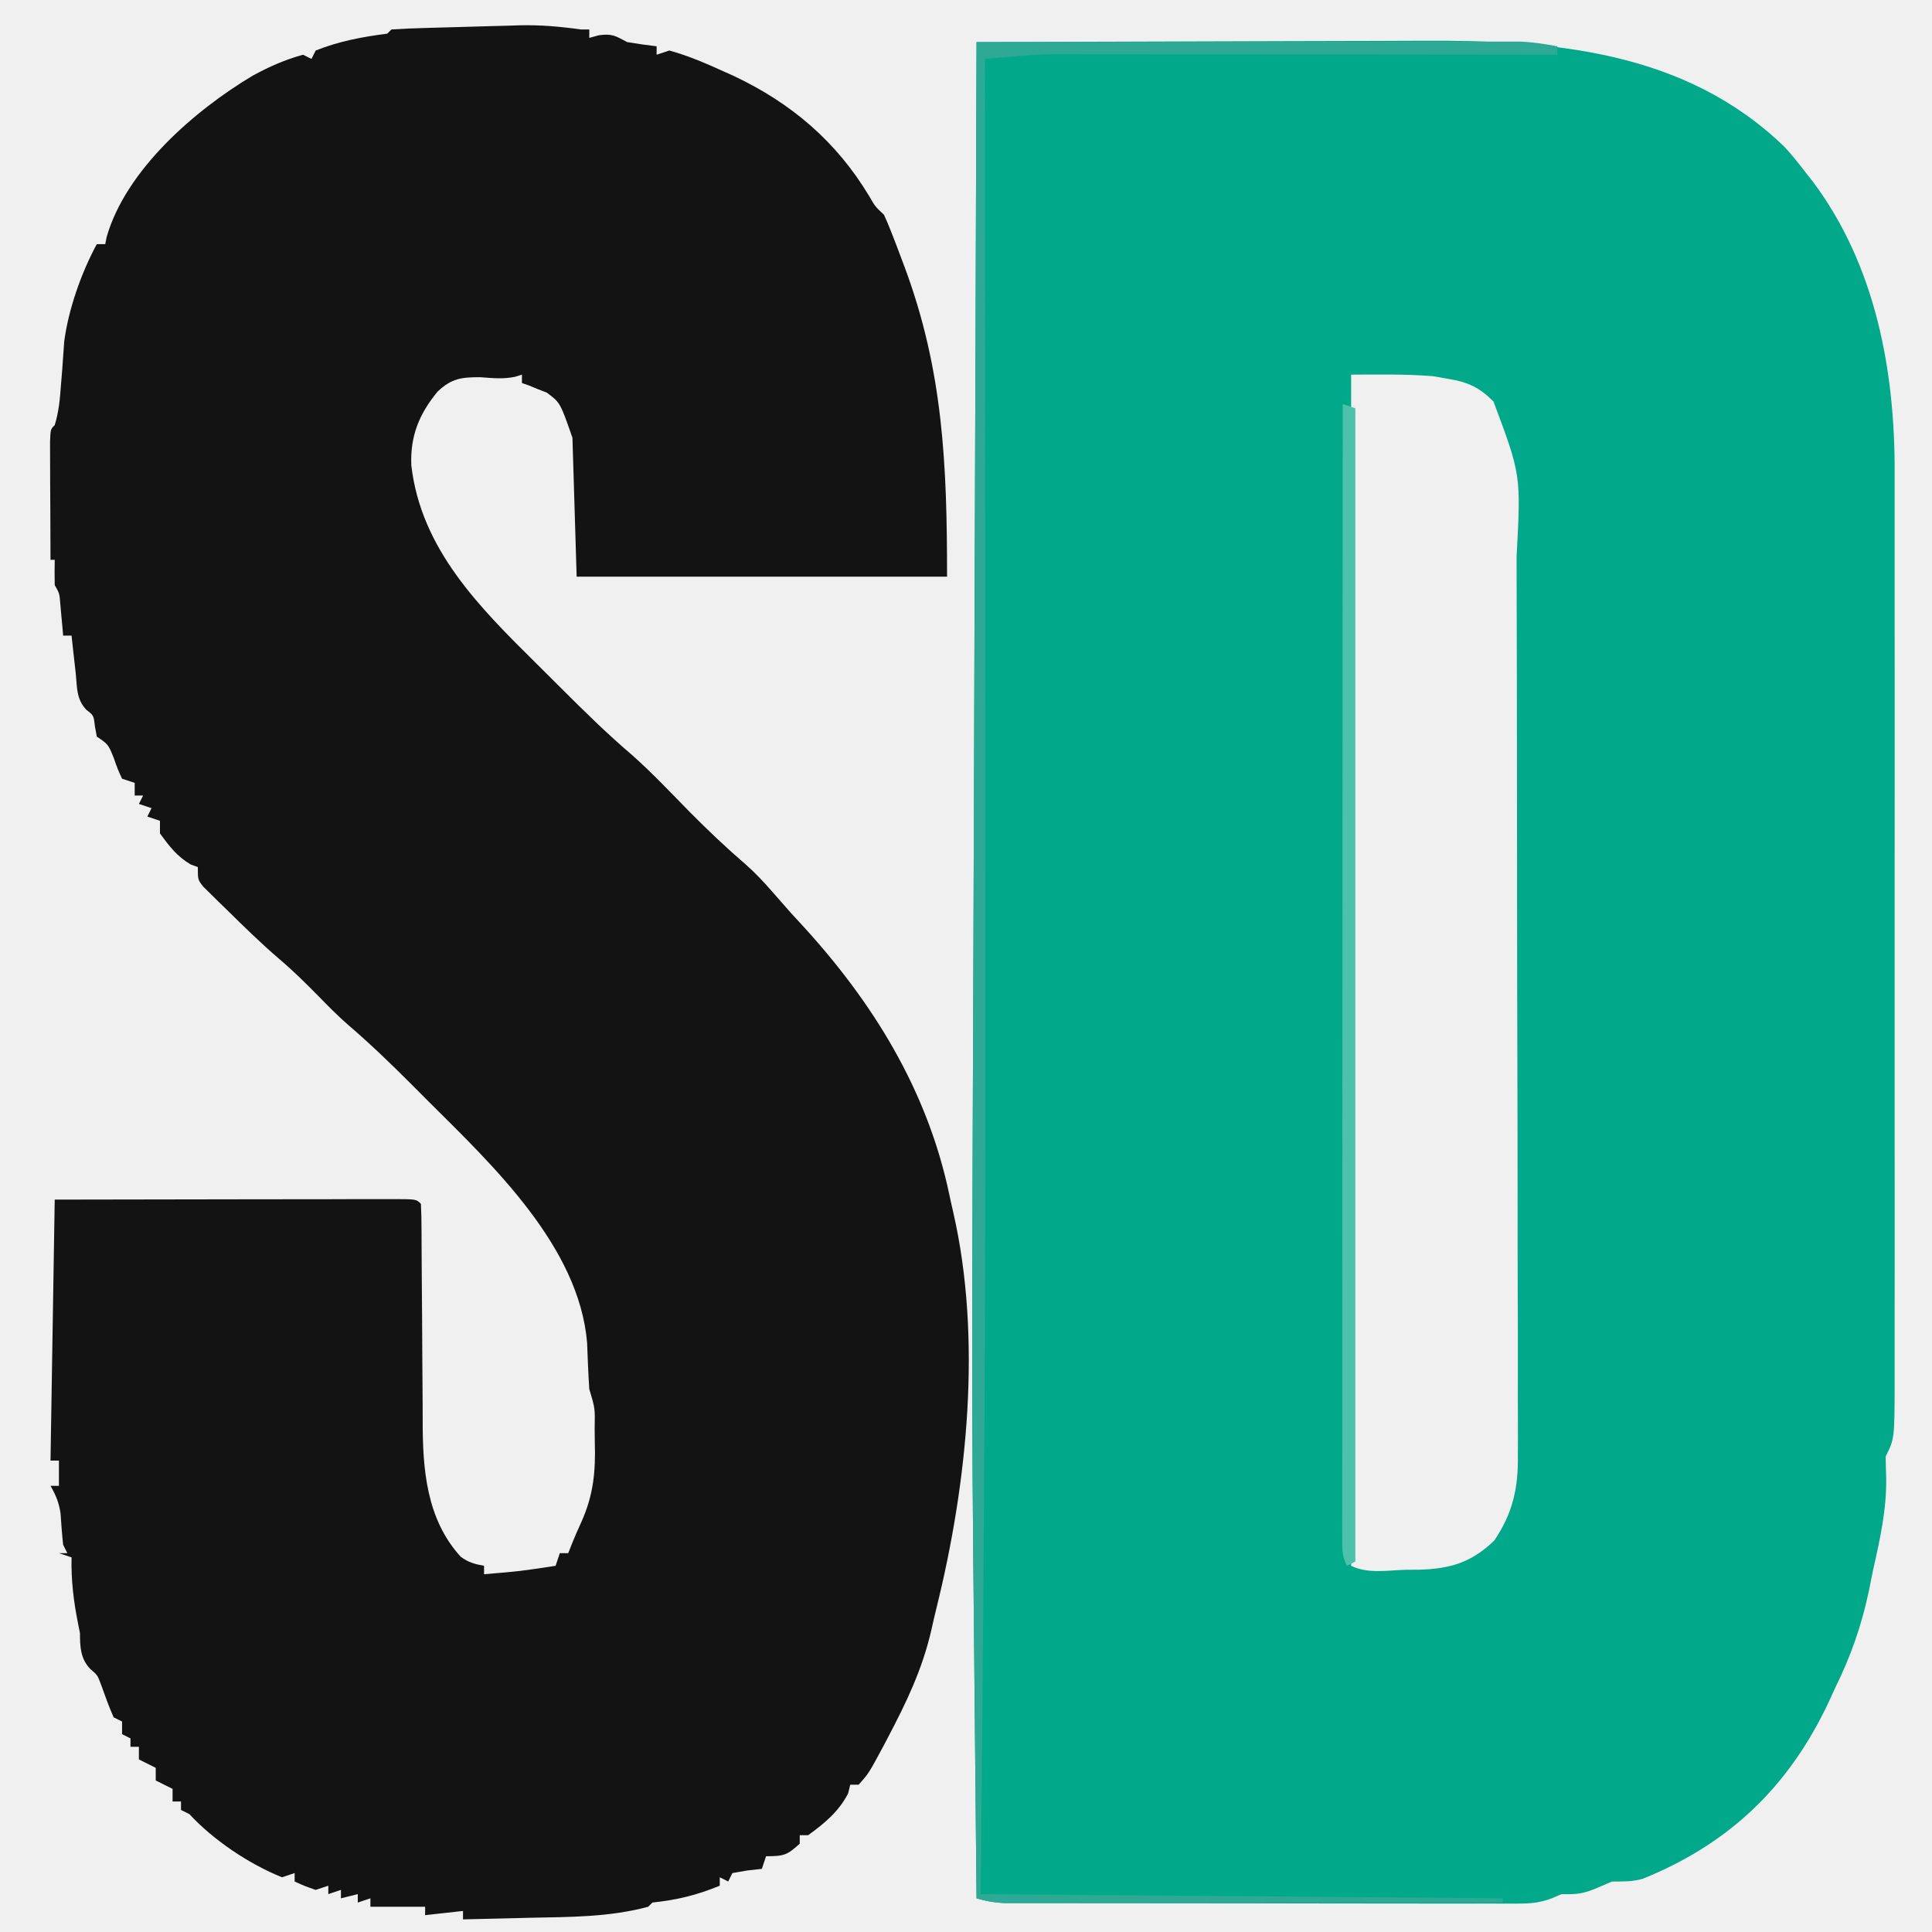
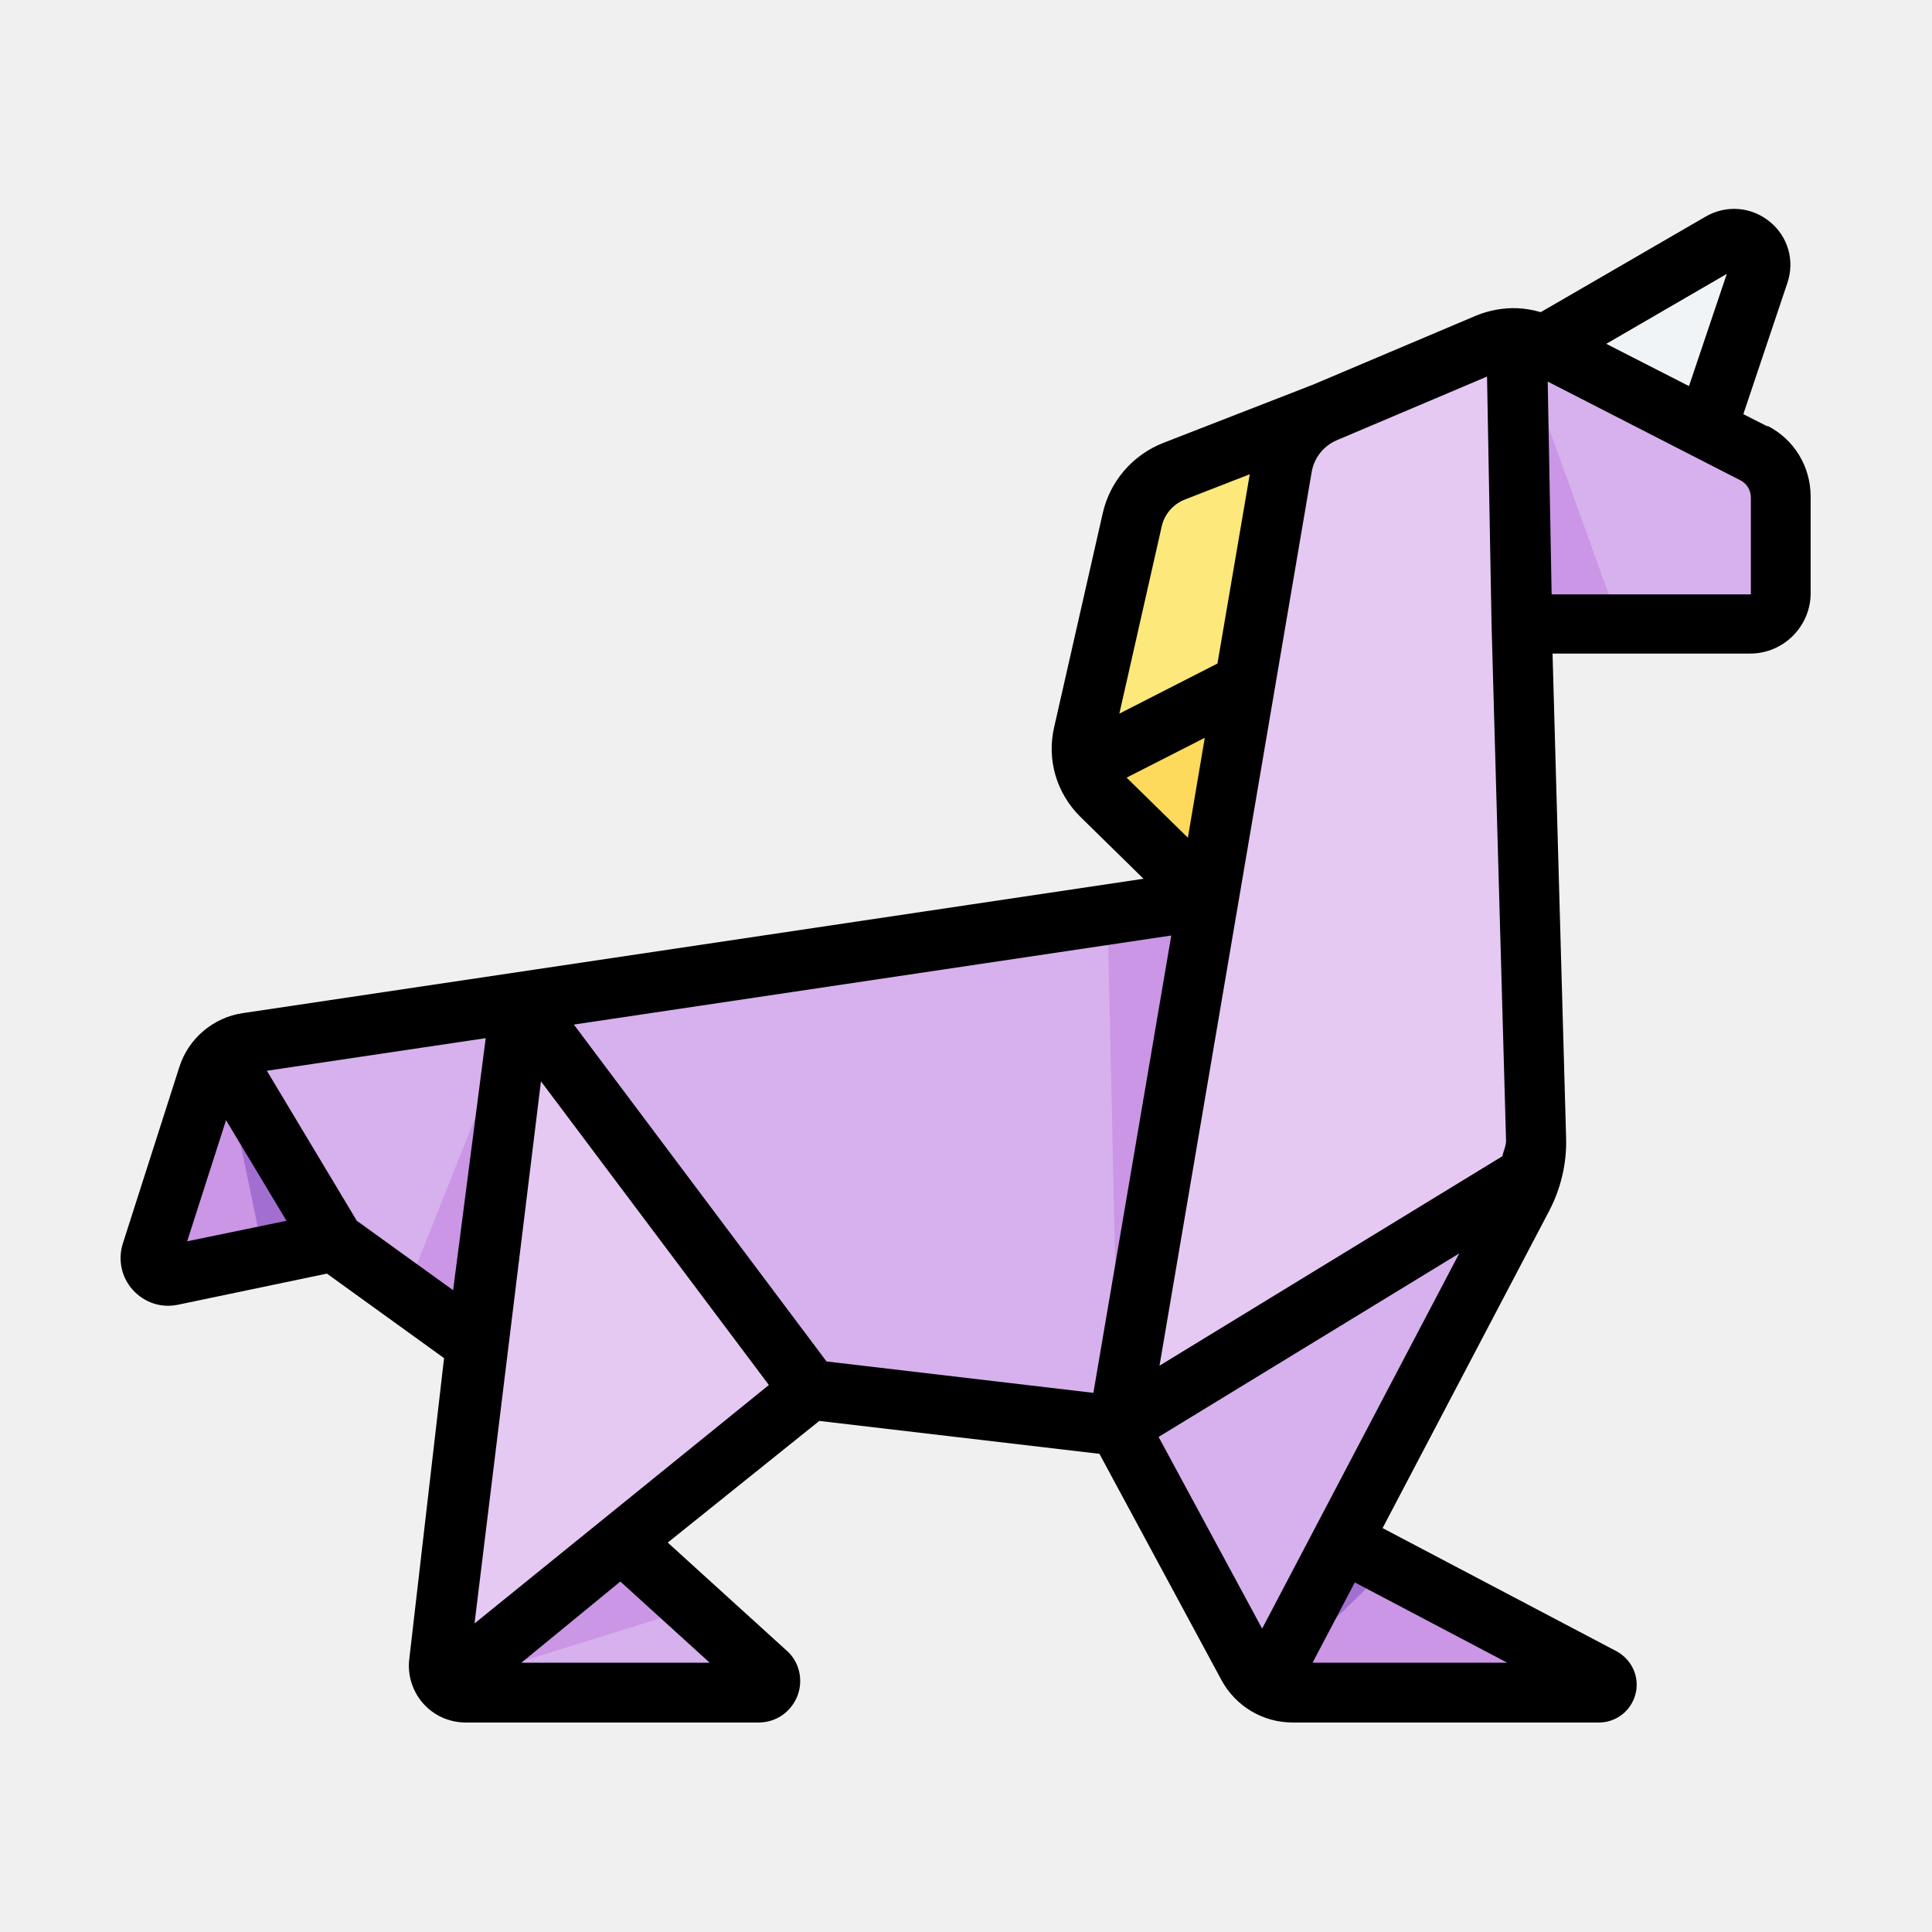
- <svg xmlns="http://www.w3.org/2000/svg" version="1.1" width="459" height="459">
-   <path d="M0 0 C16.9 -0.07 33.8 -0.12 50.7 -0.16 C58.55 -0.17 66.4 -0.19 74.25 -0.23 C81.1 -0.26 87.94 -0.28 94.79 -0.28 C98.41 -0.29 102.03 -0.3 105.65 -0.32 C136.83 -0.5 168.41 2.02 192.06 25 C193.81 26.94 195.42 28.92 197 31 C197.57 31.72 198.14 32.45 198.73 33.2 C213.54 53 218.19 77.9 218.13 102.15 C218.13 103.11 218.13 104.07 218.13 105.06 C218.14 108.24 218.13 111.42 218.13 114.6 C218.13 116.9 218.13 119.19 218.13 121.48 C218.14 127.69 218.14 133.9 218.13 140.1 C218.13 146.61 218.13 153.11 218.14 159.61 C218.14 171.23 218.13 182.85 218.13 194.46 C218.12 204.98 218.13 215.5 218.13 226.03 C218.14 238.26 218.14 250.5 218.13 262.74 C218.13 269.21 218.13 275.68 218.14 282.15 C218.14 288.24 218.14 294.32 218.13 300.4 C218.13 302.63 218.13 304.86 218.13 307.09 C218.14 310.14 218.13 313.18 218.13 316.23 C218.13 317.11 218.13 317.99 218.13 318.89 C218.09 331.81 218.09 331.81 216 336 C216.01 337.73 216.06 339.46 216.12 341.19 C216.21 348.75 214.66 355.65 213 363 C212.67 364.67 212.33 366.33 212 368 C210.25 376.23 207.72 383.46 204 391 C203.5 392.1 202.99 393.21 202.47 394.34 C193.06 414.37 178.94 428.01 158.25 436.37 C155.75 437.07 153.59 437 151 437 C149.85 437.5 148.69 437.99 147.5 438.5 C144.12 439.95 142.54 440.09 139 440 C138.24 440.32 137.48 440.65 136.7 440.98 C133.76 442.09 131.62 442.25 128.49 442.25 C127.4 442.25 126.3 442.26 125.17 442.26 C123.39 442.25 123.39 442.25 121.56 442.24 C120.3 442.24 119.04 442.25 117.74 442.25 C114.28 442.25 110.83 442.25 107.37 442.24 C103.76 442.23 100.14 442.23 96.52 442.23 C90.45 442.23 84.37 442.22 78.3 442.21 C71.28 442.19 64.26 442.18 57.24 442.19 C49.76 442.19 42.28 442.18 34.81 442.17 C32.65 442.17 30.5 442.17 28.35 442.17 C24.33 442.17 20.32 442.16 16.31 442.15 C14.52 442.15 14.52 442.15 12.69 442.15 C11.6 442.14 10.51 442.14 9.38 442.13 C8.43 442.13 7.49 442.13 6.51 442.13 C4.19 442.01 2.22 441.66 0 441 C-0.13 427.43 -0.26 413.85 -0.39 400.28 C-0.45 393.97 -0.51 387.67 -0.57 381.36 C-0.63 375.24 -0.69 369.12 -0.75 363 C-0.77 360.7 -0.79 358.4 -0.81 356.1 C-1.22 315.42 -0.95 274.75 -0.81 234.07 C-0.78 225.94 -0.75 217.8 -0.72 209.67 C-0.67 195.17 -0.62 180.67 -0.57 166.17 C-0.52 152.12 -0.48 138.06 -0.43 124.01 C-0.42 123.13 -0.42 122.26 -0.42 121.36 C-0.4 116.99 -0.39 112.62 -0.37 108.24 C-0.25 72.16 -0.13 36.08 0 0 Z M89 79 C89 172.39 89 265.78 89 362 C92.92 363.96 97.77 363.06 102.06 362.94 C103.08 362.94 104.09 362.93 105.13 362.93 C112.56 362.71 117.59 361.22 123 356 C127.46 349.42 128.73 343.44 128.61 335.62 C128.62 334.62 128.63 333.62 128.63 332.6 C128.64 329.28 128.62 325.97 128.6 322.66 C128.6 320.27 128.61 317.88 128.61 315.5 C128.62 309.71 128.61 303.91 128.58 298.12 C128.55 291.36 128.55 284.61 128.55 277.85 C128.55 265.79 128.53 253.72 128.49 241.66 C128.45 229.97 128.43 218.29 128.43 206.6 C128.43 205.52 128.43 205.52 128.42 204.42 C128.42 203.71 128.42 202.99 128.42 202.25 C128.42 200.8 128.42 199.35 128.42 197.91 C128.42 196.84 128.42 196.84 128.42 195.75 C128.42 184.58 128.4 173.42 128.38 162.25 C128.37 158.22 128.37 154.18 128.37 150.15 C128.36 143.14 128.34 136.14 128.32 129.14 C128.31 126.82 128.31 124.5 128.31 122.18 C129.35 102.79 129.35 102.79 122.81 85.38 C119.48 82.05 116.71 80.74 112 80 C110.85 79.79 109.69 79.59 108.5 79.38 C102.02 78.84 95.5 79 89 79 Z " fill="#01A88A" transform="translate(232,10)" />
-   <path d="M0 0 C0.66 0 1.32 0 2 0 C2 0.66 2 1.32 2 2 C2.74 1.79 3.49 1.59 4.25 1.38 C7.48 0.94 8.2 1.52 11 3 C13.32 3.39 15.66 3.73 18 4 C18 4.66 18 5.32 18 6 C18.99 5.67 19.98 5.34 21 5 C25.5 6.23 29.76 8.07 34 10 C34.75 10.34 35.51 10.68 36.28 11.02 C50.02 17.5 60.76 26.66 68.55 39.68 C69.93 42.08 69.93 42.08 72 44 C72.65 45.4 73.25 46.82 73.8 48.26 C74.14 49.13 74.47 49.99 74.82 50.88 C75.17 51.81 75.52 52.73 75.88 53.69 C76.41 55.11 76.41 55.11 76.96 56.56 C86.07 81.08 87 103.37 87 130 C57.96 130 28.92 130 -1 130 C-1.33 119.11 -1.66 108.22 -2 97 C-4.92 88.62 -4.92 88.62 -8.14 86.25 C-8.84 85.98 -9.53 85.71 -10.25 85.44 C-10.96 85.15 -11.66 84.86 -12.39 84.56 C-12.92 84.37 -13.45 84.19 -14 84 C-14 83.34 -14 82.68 -14 82 C-14.54 82.17 -15.08 82.35 -15.64 82.52 C-18.48 83.1 -20.93 82.84 -23.81 82.62 C-28.34 82.59 -30.75 82.89 -34.06 86.06 C-38.46 91.41 -40.56 96.64 -40.28 103.55 C-37.98 123.52 -24.04 137.3 -10.45 150.76 C-8.5 152.69 -6.56 154.63 -4.62 156.56 C0.83 162 6.27 167.36 12.13 172.35 C16.97 176.63 21.4 181.37 25.93 185.97 C30.25 190.33 34.63 194.48 39.28 198.48 C41.51 200.45 43.48 202.57 45.44 204.81 C46.19 205.67 46.94 206.52 47.72 207.41 C48.47 208.26 49.22 209.12 50 210 C50.73 210.79 51.46 211.59 52.22 212.41 C69.31 230.94 82.34 251.96 87.56 276.92 C87.85 278.27 88.14 279.62 88.46 280.96 C95.36 311.07 91.81 345.47 84.47 375.09 C84.03 376.87 83.62 378.67 83.22 380.46 C81.08 389.68 77.32 397.49 72.94 405.81 C72.6 406.46 72.26 407.11 71.91 407.77 C68.42 414.28 68.42 414.28 66 417 C65.34 417 64.68 417 64 417 C63.84 417.68 63.67 418.36 63.5 419.06 C61.31 423.35 57.88 426.2 54 429 C53.34 429 52.68 429 52 429 C52 429.66 52 430.32 52 431 C49.05 433.74 48.23 434 44 434 C43.67 434.99 43.34 435.98 43 437 C41.87 437.12 40.73 437.25 39.56 437.38 C38.39 437.58 37.21 437.79 36 438 C35.67 438.66 35.34 439.32 35 440 C34.34 439.67 33.68 439.34 33 439 C33 439.66 33 440.32 33 441 C27.53 443.25 22.87 444.38 17 445 C16.67 445.33 16.34 445.66 16 446 C6.79 448.49 -2.72 448.43 -12.19 448.62 C-13.73 448.66 -15.27 448.7 -16.81 448.74 C-20.54 448.84 -24.27 448.92 -28 449 C-28 448.34 -28 447.68 -28 447 C-30.97 447.33 -33.94 447.66 -37 448 C-37 447.34 -37 446.68 -37 446 C-41.29 446 -45.58 446 -50 446 C-50 445.34 -50 444.68 -50 444 C-50.99 444.33 -51.98 444.66 -53 445 C-53 444.34 -53 443.68 -53 443 C-54.32 443.33 -55.64 443.66 -57 444 C-57 443.34 -57 442.68 -57 442 C-57.99 442.33 -58.98 442.66 -60 443 C-60 442.34 -60 441.68 -60 441 C-60.99 441.33 -61.98 441.66 -63 442 C-65.69 441.06 -65.69 441.06 -68 440 C-68 439.34 -68 438.68 -68 438 C-68.99 438.33 -69.98 438.66 -71 439 C-78.86 435.83 -87.25 430.21 -93 424 C-93.66 423.67 -94.32 423.34 -95 423 C-95 422.34 -95 421.68 -95 421 C-95.66 421 -96.32 421 -97 421 C-97 420.01 -97 419.02 -97 418 C-98.32 417.34 -99.64 416.68 -101 416 C-101 415.01 -101 414.02 -101 413 C-102.32 412.34 -103.64 411.68 -105 411 C-105 410.01 -105 409.02 -105 408 C-105.66 408 -106.32 408 -107 408 C-107 407.34 -107 406.68 -107 406 C-107.66 405.67 -108.32 405.34 -109 405 C-109 404.01 -109 403.02 -109 402 C-109.66 401.67 -110.32 401.34 -111 401 C-112.11 398.5 -113.02 395.95 -113.94 393.38 C-114.83 390.97 -114.83 390.97 -116.56 389.5 C-118.88 387.08 -119 384.25 -119 381 C-119.22 379.92 -119.22 379.92 -119.44 378.81 C-120.5 373.51 -121.13 368.42 -121 363 C-121.99 362.67 -122.98 362.34 -124 362 C-123.34 362 -122.68 362 -122 362 C-122.33 361.34 -122.66 360.68 -123 360 C-123.27 357.51 -123.45 355.01 -123.62 352.51 C-124.01 349.96 -124.72 348.22 -126 346 C-125.34 346 -124.68 346 -124 346 C-124 344.02 -124 342.04 -124 340 C-124.66 340 -125.32 340 -126 340 C-125.67 319.54 -125.34 299.08 -125 278 C-103.58 277.96 -103.58 277.96 -94.48 277.95 C-88.26 277.95 -82.04 277.94 -75.82 277.92 C-70.81 277.91 -65.79 277.91 -60.78 277.91 C-58.87 277.9 -56.95 277.9 -55.03 277.89 C-52.36 277.89 -49.68 277.89 -47.01 277.89 C-46.21 277.88 -45.41 277.88 -44.58 277.88 C-39.11 277.89 -39.11 277.89 -38 279 C-37.9 280.96 -37.86 282.92 -37.86 284.87 C-37.85 286.76 -37.85 286.76 -37.84 288.69 C-37.84 289.37 -37.83 290.05 -37.83 290.75 C-37.82 292.88 -37.81 295 -37.79 297.13 C-37.74 303.19 -37.69 309.25 -37.67 315.3 C-37.66 319.01 -37.63 322.71 -37.59 326.41 C-37.58 327.82 -37.58 329.22 -37.58 330.62 C-37.59 342.15 -36.66 353.94 -28.56 362.83 C-26.75 364.19 -25.22 364.6 -23 365 C-23 365.66 -23 366.32 -23 367 C-14.46 366.29 -14.46 366.29 -6 365 C-5.67 364.01 -5.34 363.02 -5 362 C-4.34 362 -3.68 362 -3 362 C-2.71 361.27 -2.43 360.54 -2.13 359.79 C-1.44 358.08 -0.72 356.39 0.06 354.73 C3.01 348.18 3.53 342.63 3.31 335.5 C3.3 334.02 3.3 334.02 3.28 332.51 C3.38 327.59 3.38 327.59 2 323 C1.76 319.33 1.62 315.67 1.48 311.99 C-0.43 289.17 -20.96 269.84 -36.07 254.8 C-37.57 253.31 -39.06 251.81 -40.56 250.3 C-45.33 245.53 -50.15 240.89 -55.28 236.5 C-57.82 234.29 -60.14 231.91 -62.5 229.5 C-65.49 226.47 -68.49 223.5 -71.75 220.75 C-76.01 217.1 -80 213.18 -84 209.25 C-84.68 208.59 -85.37 207.92 -86.07 207.24 C-86.71 206.61 -87.34 205.98 -88 205.33 C-88.58 204.76 -89.16 204.19 -89.75 203.61 C-91 202 -91 202 -91 199 C-91.56 198.79 -92.11 198.59 -92.69 198.38 C-96 196.41 -97.72 194.11 -100 191 C-100 190.01 -100 189.02 -100 188 C-100.99 187.67 -101.98 187.34 -103 187 C-102.67 186.34 -102.34 185.68 -102 185 C-102.99 184.67 -103.98 184.34 -105 184 C-104.67 183.34 -104.34 182.68 -104 182 C-104.66 182 -105.32 182 -106 182 C-106 181.01 -106 180.02 -106 179 C-106.99 178.67 -107.98 178.34 -109 178 C-110.06 175.69 -110.06 175.69 -111 173 C-112.29 169.84 -112.29 169.84 -115 168 C-115.14 167.22 -115.29 166.43 -115.44 165.62 C-115.74 162.97 -115.74 162.97 -117.5 161.62 C-119.87 159.06 -119.67 156.42 -120 153 C-120.19 151.35 -120.37 149.71 -120.56 148.06 C-120.71 146.71 -120.86 145.35 -121 144 C-121.66 144 -122.32 144 -123 144 C-123.06 143.3 -123.12 142.6 -123.18 141.88 C-123.27 140.97 -123.35 140.06 -123.44 139.12 C-123.52 138.22 -123.6 137.32 -123.68 136.38 C-123.87 133.99 -123.87 133.99 -125 132 C-125.04 130 -125.04 128 -125 126 C-125.33 126 -125.66 126 -126 126 C-126.02 121.6 -126.04 117.21 -126.05 112.81 C-126.06 111.31 -126.07 109.82 -126.08 108.32 C-126.09 106.17 -126.09 104.03 -126.1 101.88 C-126.1 100.59 -126.11 99.29 -126.11 97.96 C-126 95 -126 95 -125 94 C-124 90.78 -123.74 87.61 -123.5 84.25 C-123.41 83.18 -123.32 82.11 -123.23 81 C-123.06 78.73 -122.9 76.46 -122.75 74.19 C-121.76 66.52 -118.68 57.78 -115 51 C-114.34 51 -113.68 51 -113 51 C-112.89 50.43 -112.77 49.87 -112.66 49.29 C-108.07 33.33 -91.73 19.2 -78 11 C-74.11 8.87 -70.29 7.17 -66 6 C-65.34 6.33 -64.68 6.66 -64 7 C-63.67 6.34 -63.34 5.68 -63 5 C-57.51 2.8 -51.83 1.74 -46 1 C-45.67 0.67 -45.34 0.34 -45 0 C-42.36 -0.17 -39.74 -0.28 -37.09 -0.35 C-35.89 -0.39 -35.89 -0.39 -34.66 -0.42 C-32.96 -0.47 -31.26 -0.51 -29.56 -0.56 C-26.97 -0.62 -24.39 -0.7 -21.81 -0.78 C-20.15 -0.83 -18.5 -0.87 -16.84 -0.91 C-16.07 -0.94 -15.31 -0.96 -14.52 -0.99 C-9.57 -1.1 -4.91 -0.69 0 0 Z " fill="#131313" transform="translate(138,7)" />
-   <path d="M0 0 C17.11 -0.02 34.21 -0.04 51.32 -0.05 C59.26 -0.06 67.21 -0.06 75.15 -0.08 C82.07 -0.09 89 -0.09 95.92 -0.09 C99.59 -0.1 103.25 -0.1 106.92 -0.11 C111.01 -0.11 115.11 -0.11 119.2 -0.11 C120.41 -0.12 121.63 -0.12 122.88 -0.12 C124.55 -0.12 124.55 -0.12 126.27 -0.12 C127.24 -0.12 128.2 -0.12 129.2 -0.12 C132.2 0.01 135.05 0.45 138 1 C138 1.66 138 2.32 138 3 C137.37 3 136.74 3 136.1 3 C120.77 2.98 105.44 2.96 90.12 2.95 C82.71 2.94 75.3 2.94 67.88 2.92 C61.42 2.91 54.95 2.91 48.49 2.91 C45.07 2.9 41.65 2.9 38.23 2.89 C34.4 2.89 30.57 2.89 26.75 2.89 C25.63 2.88 24.51 2.88 23.36 2.88 C22.3 2.88 21.24 2.88 20.15 2.88 C18.8 2.88 18.8 2.88 17.41 2.88 C12.26 3.06 7.13 3.54 2 4 C2 4.6 2 5.2 2 5.81 C2.02 41.98 2.04 78.14 2.05 114.31 C2.05 118.74 2.05 123.17 2.05 127.6 C2.06 128.92 2.06 128.92 2.06 130.27 C2.06 142.48 2.07 154.69 2.07 166.9 C2.09 188.06 2.1 209.21 2.1 230.37 C2.1 231.2 2.1 232.04 2.1 232.89 C2.1 271.62 2.04 310.35 1.77 349.08 C1.77 350.16 1.77 350.16 1.76 351.27 C1.56 380.85 1.27 410.42 1 440 C41.92 440.33 82.84 440.66 125 441 C125 441.33 125 441.66 125 442 C109.29 442.02 93.59 442.04 77.88 442.05 C70.58 442.06 63.29 442.06 56 442.08 C49.64 442.09 43.29 442.09 36.93 442.09 C33.56 442.1 30.2 442.1 26.83 442.11 C23.07 442.11 19.32 442.11 15.56 442.11 C14.44 442.12 13.33 442.12 12.18 442.12 C10.64 442.12 10.64 442.12 9.07 442.12 C7.74 442.12 7.74 442.12 6.38 442.12 C4.12 442.01 2.17 441.64 0 441 C-0.13 427.43 -0.26 413.85 -0.39 400.28 C-0.45 393.97 -0.51 387.67 -0.57 381.36 C-0.63 375.24 -0.69 369.12 -0.75 363 C-0.77 360.7 -0.79 358.4 -0.81 356.1 C-1.22 315.42 -0.95 274.75 -0.81 234.07 C-0.78 225.94 -0.75 217.8 -0.72 209.67 C-0.67 195.17 -0.62 180.67 -0.57 166.17 C-0.52 152.12 -0.48 138.06 -0.43 124.01 C-0.42 123.13 -0.42 122.26 -0.42 121.36 C-0.4 116.99 -0.39 112.62 -0.37 108.24 C-0.25 72.16 -0.13 36.08 0 0 Z " fill="#2EA995" transform="translate(232,10)" />
-   <path d="M0 0 C0.99 0.33 1.98 0.66 3 1 C3 91.42 3 181.84 3 275 C2.34 275.33 1.68 275.66 1 276 C-0.2 273.61 -0.12 272.15 -0.12 269.47 C-0.13 268.52 -0.13 267.56 -0.13 266.57 C-0.13 265.51 -0.12 264.45 -0.12 263.36 C-0.12 262.24 -0.12 261.12 -0.12 259.96 C-0.12 256.18 -0.12 252.4 -0.11 248.62 C-0.11 245.92 -0.11 243.22 -0.11 240.52 C-0.11 234.7 -0.11 228.87 -0.11 223.04 C-0.1 214.62 -0.09 206.2 -0.09 197.78 C-0.09 184.11 -0.08 170.45 -0.08 156.78 C-0.07 143.51 -0.06 130.23 -0.05 116.96 C-0.05 116.14 -0.05 115.32 -0.05 114.48 C-0.05 110.37 -0.05 106.27 -0.05 102.17 C-0.04 68.11 -0.02 34.06 0 0 Z " fill="#4EC1AC" transform="translate(319,96)" />
-   <path d="" fill="#FFFFFF" transform="translate(0,0)" />
-   <path d="" fill="#FFFFFF" transform="translate(0,0)" />
-   <path d="" fill="#FFFFFF" transform="translate(0,0)" />
-   <path d="" fill="#FFFFFF" transform="translate(0,0)" />
+ <svg xmlns="http://www.w3.org/2000/svg" width="800px" height="800px" viewBox="0 0 64 64">
+   <g id="a" />
+   <g id="b" />
+   <g id="c" />
+   <g id="d" />
+   <g id="e" />
+   <g id="f" />
+   <g id="g" />
+   <g id="h" />
+   <g id="i" />
+   <g id="j" />
+   <g id="k" />
+   <g id="l" />
+   <g id="m" />
+   <g id="n" />
+   <g id="o" />
+   <g id="p" />
+   <g id="q" />
+   <g id="r" />
+   <g id="s">
+     <path d="M35.93,25.36l6.81-1.01,1.15-10.68-4.98,1.94c-.71,.28-1.23,.88-1.4,1.62l-1.61,7.09c-.08,.35-.06,.7,.03,1.03h0Z" fill="#fce87b" id="t" />
+     <path d="M40.02,29.81l-31.82,4.75c-.32,.05-.61,.19-.84,.4l.48,4.44,3.22,1.73,4.71,3.4,11.06,1.52,10.21,1.2,4.54-10.56-1.58-6.88Z" fill="#d6b1ed" id="u" />
+     <path d="M17.24,33.25l-1.46,11.29h0l-1.22,10.55c-.04,.28,.06,.54,.24,.73l4.66-1.3,1.13-3.44,6.25-5.01h0l-9.61-12.8Z" fill="#e5c9f3" id="v" />
+     <path d="M50.75,38.89l-10.11,1.71-3.58,6.65,4.29,7.95c.14,.27,.36,.49,.61,.64l3.49-1.99-.99-2.77,5.99-11.4c.13-.25,.23-.52,.3-.79h0Z" fill="#d6b1ed" id="w" />
+     <path d="M26.85,46.06l10.21,1.2-10.21-1.2Z" fill="#ffa6c5" id="x" />
+     <path d="M15.78,44.54l1.46-11.29-1.46,11.29Z" fill="#ffa6c5" id="y" />
+     <path d="M41.24,22.65l-5.31,2.71c.1,.37,.29,.72,.57,1l3.52,3.45,2.57-4.13-1.34-3.03Z" fill="#fdda5c" id="a`" />
+     <path d="M57.54,7.92c-.17-.02-.35,.02-.52,.12l-5.89,3.41,2.63,2.64,2.77,.13,1.74-5.17c.19-.56-.22-1.08-.73-1.13h0Z" fill="#f0f4f6" id="aa" />
+     <path d="M56.54,14.22l-5.4-2.77c-.28-.14-.58-.22-.89-.23h0l-1.94,5.81,2.11,3.67h7.58c.56,0,1-.45,1-1v-3.2c0-.62-.34-1.18-.89-1.46l-1.57-.81Z" fill="#d6b1ed" id="ab" />
+     <path d="M17.24,33.25l-3.81,9.59,2.36,1.7,1.46-11.29Z" fill="#ca96e5" id="ac" />
+     <path d="M37.06,47.25l-.37-16.94,3.33-.5-2.97,17.44Z" fill="#ca96e5" id="ad" />
+     <path d="M50.24,11.21l-.58,8.17,.75,1.31h3.24l-3.41-9.48Z" fill="#ca96e5" id="ae" />
+     <path d="M50.24,11.21c-.31-.01-.64,.04-.93,.17l-5.42,2.29-.27,.11c-.51,.2-1.01,.8-1.1,1.35-1.84,10.8-3.81,22.39-5.46,32.12l13.69-8.36c.1-.36,.15-.73,.14-1.1-.32-8.86-.49-17.71-.65-26.57h0Z" fill="#e5c9f3" id="af" />
+     <path d="M44.46,51.08l-2.5,4.76c.26,.16,.56,.25,.87,.25h10.15c.26,0,.34-.35,.12-.47l-8.64-4.54Z" fill="#ca96e5" id="ag" />
+     <path d="M11.07,41.14l-3.71-6.17c-.21,.19-.37,.42-.46,.7l-1.87,5.84c-.14,.43,.24,.84,.68,.75l5.36-1.12Z" fill="#ca96e5" id="ah" />
+     <path d="M20.58,51.08l-5.78,4.74c.16,.17,.38,.27,.63,.27h9.7c.35,0,.51-.43,.24-.66l-4.8-4.35Z" fill="#d6b1ed" id="ai" />
+     <path d="M14.83,55.8l8.15-2.54-2.4-2.18-5.75,4.72Z" fill="#ca96e5" id="aj" />
+     <path d="M44.46,51.08l-2.5,4.76,4.05-3.95-1.55-.81ZM7.36,34.96l1.38,6.66,2.32-.48-3.71-6.17Z" fill="#a26fd1" id="ak" />
+     <path d="M58.56,14.13l-.81-.41,1.46-4.35c.25-.74,.02-1.54-.59-2.03-.6-.49-1.43-.56-2.11-.17l-5.47,3.17c-.25-.07-.51-.12-.77-.13-.47-.02-.94,.07-1.36,.24l-5.41,2.29-4.96,1.93c-1.02,.4-1.77,1.27-2.01,2.33l-1.61,7.09c-.25,1.08,.08,2.19,.87,2.97l2.09,2.05-29.83,4.45c-.98,.14-1.81,.84-2.11,1.79l-1.87,5.84c-.17,.54-.05,1.12,.33,1.54,.38,.42,.94,.61,1.5,.49l4.93-1.03,3.88,2.8-1.15,9.95c-.07,.54,.1,1.08,.45,1.48,.36,.41,.87,.64,1.42,.64h9.7c.58,0,1.08-.35,1.29-.89,.2-.54,.05-1.14-.37-1.5l-3.93-3.57,5.02-4.03,9.28,1.09,4.04,7.49c.47,.87,1.37,1.41,2.36,1.41h10.15c.57,0,1.07-.39,1.21-.95,.14-.56-.12-1.13-.63-1.41l-7.75-4.08,5.52-10.51c.38-.73,.58-1.55,.56-2.39l-.45-16.07h6.55c1.1,0,2-.9,2-2v-3.2c0-1-.55-1.9-1.44-2.35Zm-1.36-5.05l-1.25,3.71-2.74-1.4,3.98-2.31Zm-7.94,3.4l.15,8.22h0l.48,17.09c0,.18-.09,.34-.12,.51l-11.36,6.94,2.6-15.27h0l2.44-14.33c.08-.47,.39-.87,.84-1.06l4.98-2.11Zm-13.04,33.66l-8.84-1.04-8.37-11.16,19.79-2.95-2.58,15.15Zm2.26-28.69c.09-.42,.39-.76,.79-.91l2.13-.83-1.07,6.27-3.25,1.66,1.4-6.19Zm1.43,6.99l-.56,3.31-2.03-1.99,2.59-1.32ZM7.49,37.11l2,3.33-3.29,.68,1.29-4.02Zm4.33,3.33l-2.98-4.97,7.25-1.08-1.08,8.35-3.19-2.3Zm11.69,14.64h-6.24l3.28-2.69,2.96,2.69Zm-7.79-1.31l2.2-17.95,7.55,10.06-9.74,7.89Zm34.21,1.31h-6.45l1.4-2.66,5.05,2.66Zm-8.12-1.13l-3.43-6.35,9.96-6.08-6.53,12.43ZM58,19.69h-6.6l-.13-7.05,6.38,3.27c.22,.11,.35,.33,.35,.58v3.2Z" />
+   </g>
+   <g id="al" />
+   <g id="am" />
+   <g id="an" />
+   <g id="ao" />
+   <g id="ap" />
+   <g id="aq" />
+   <g id="ar" />
+   <g id="as" />
+   <g id="at" />
+   <g id="au" />
+   <g id="av" />
+   <g id="aw" />
+   <g id="ax" />
+   <g id="ay" />
+   <g id="b`" />
+   <g id="ba" />
+   <g id="bb" />
+   <g id="bc" />
+   <g id="bd" />
+   <g id="be" />
+   <g id="bf" />
+   <g id="bg" />
+   <g id="bh" />
+   <g id="bi" />
+   <g id="bj" />
+   <g id="bk" />
+   <g id="bl" />
+   <g id="bm" />
+   <g id="bn" />
+   <g id="bo" />
+   <g id="bp" />
</svg>
